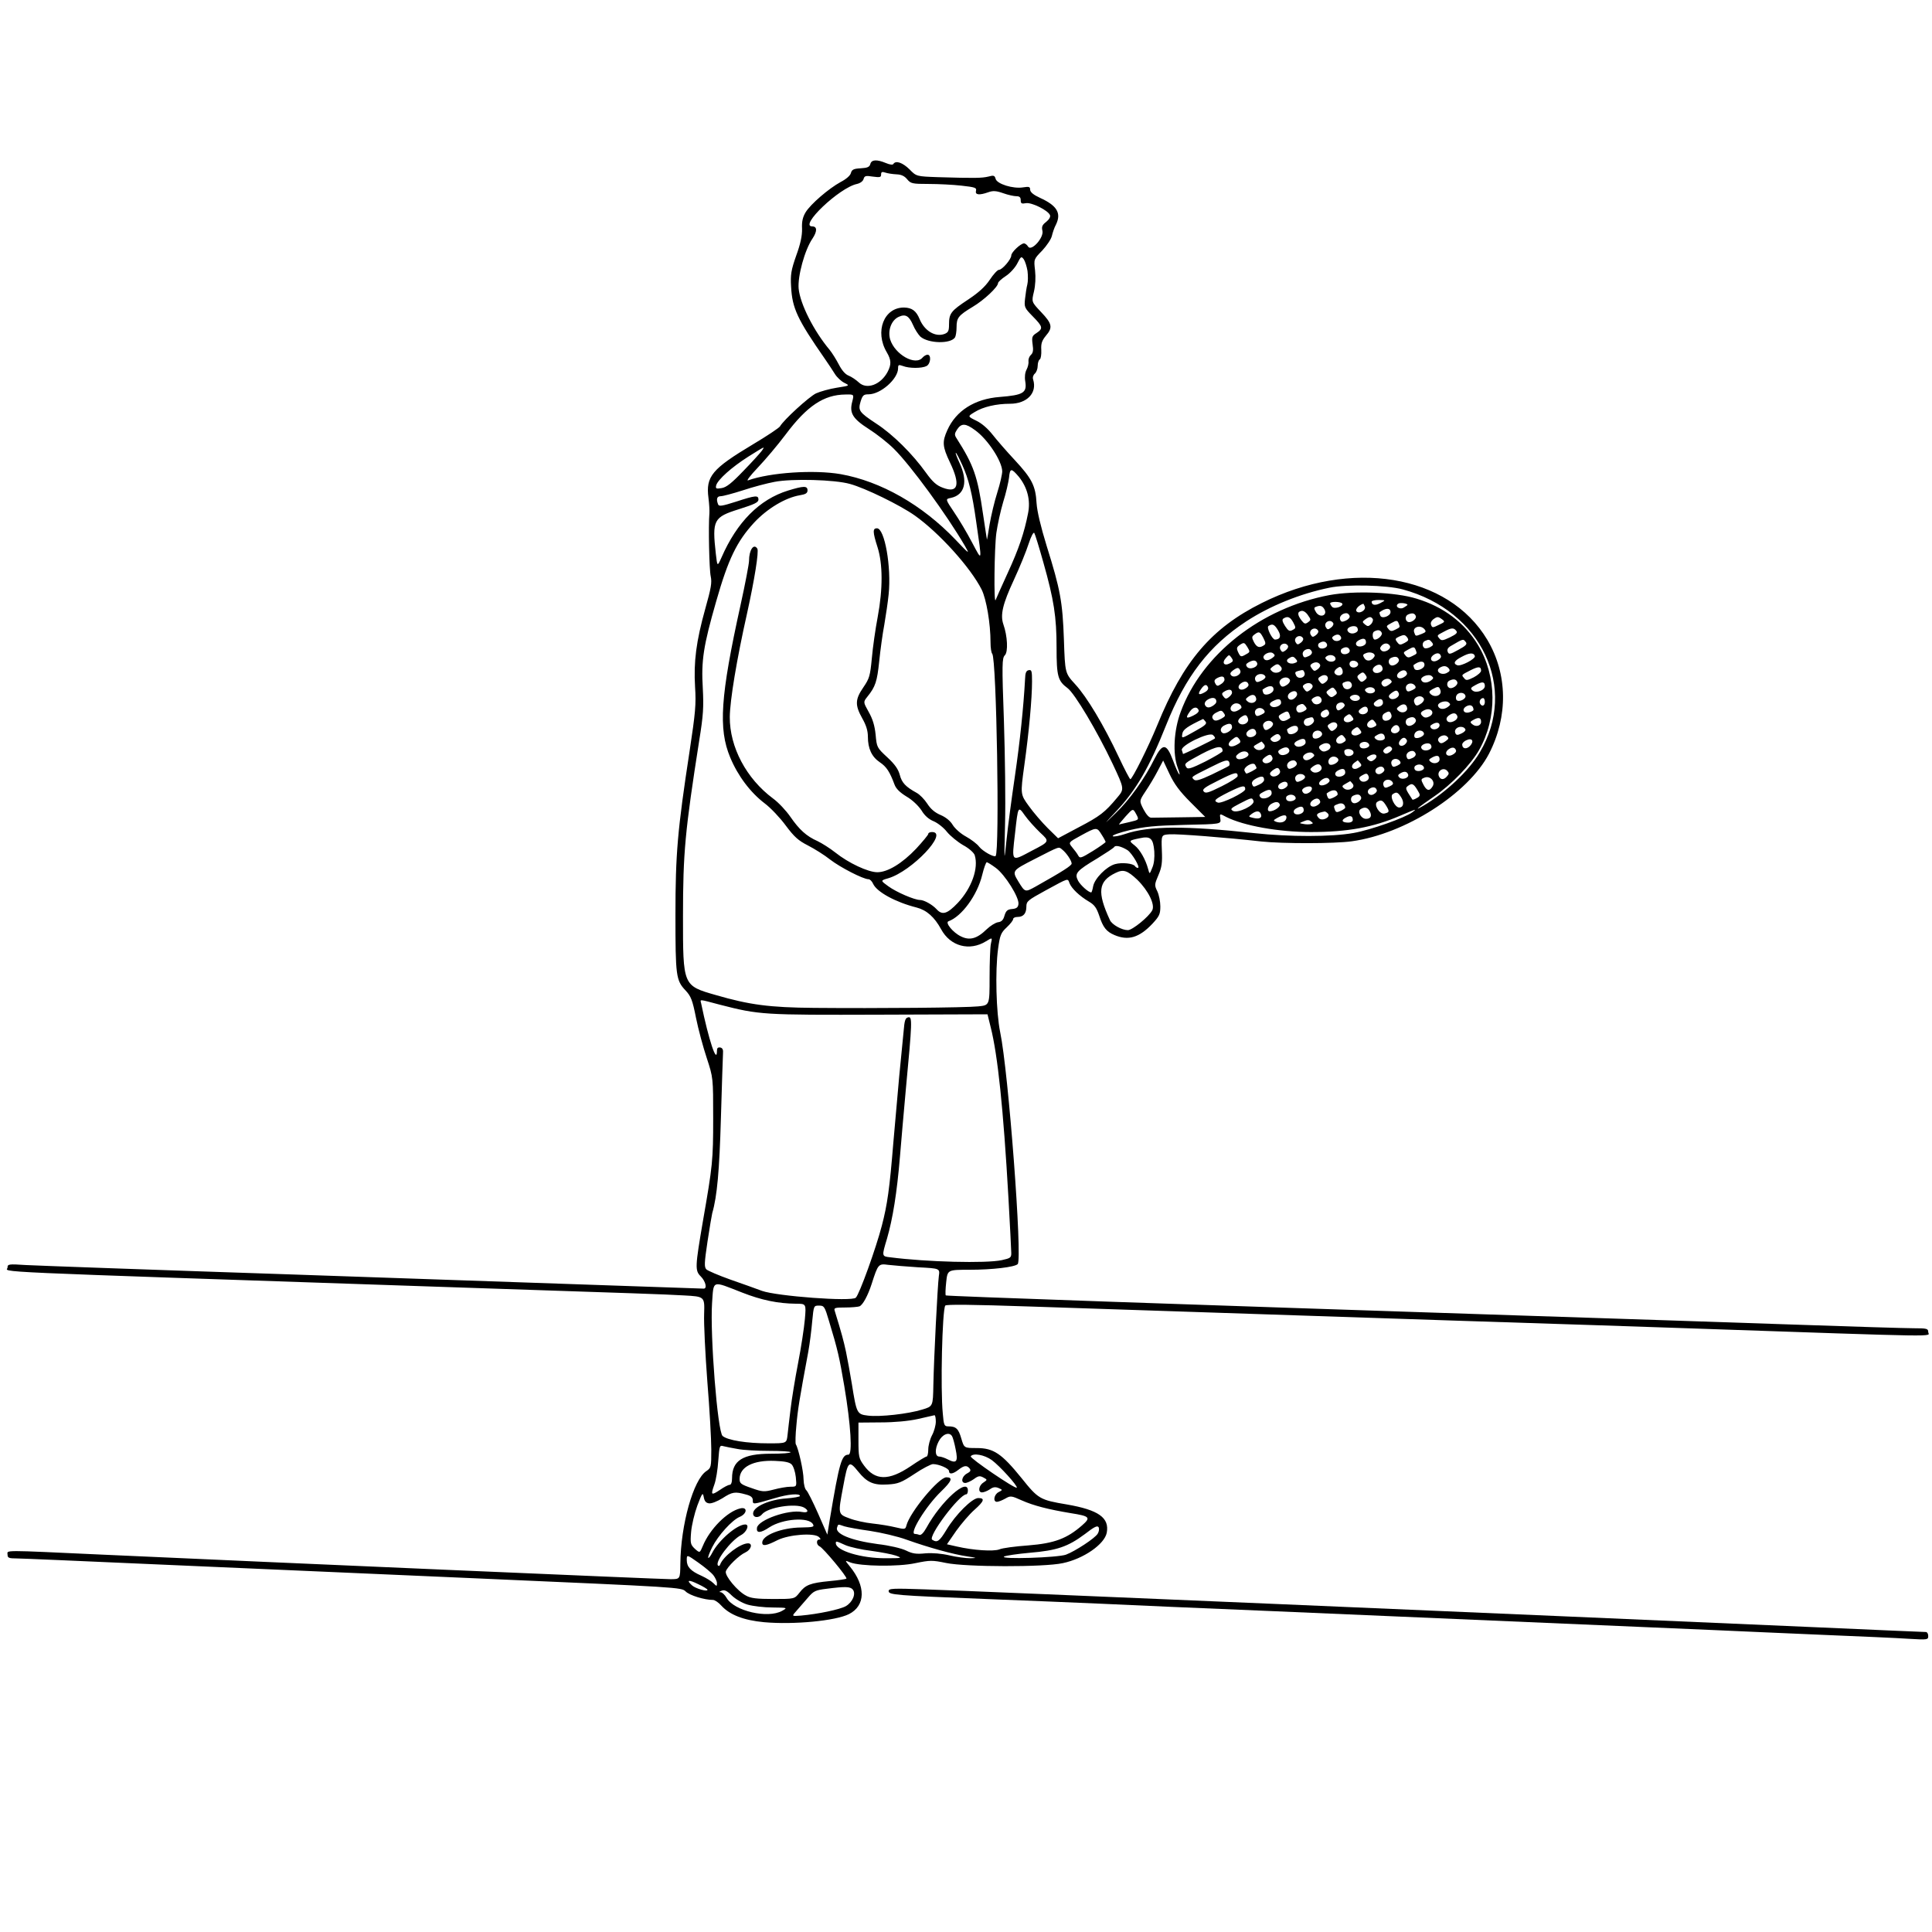
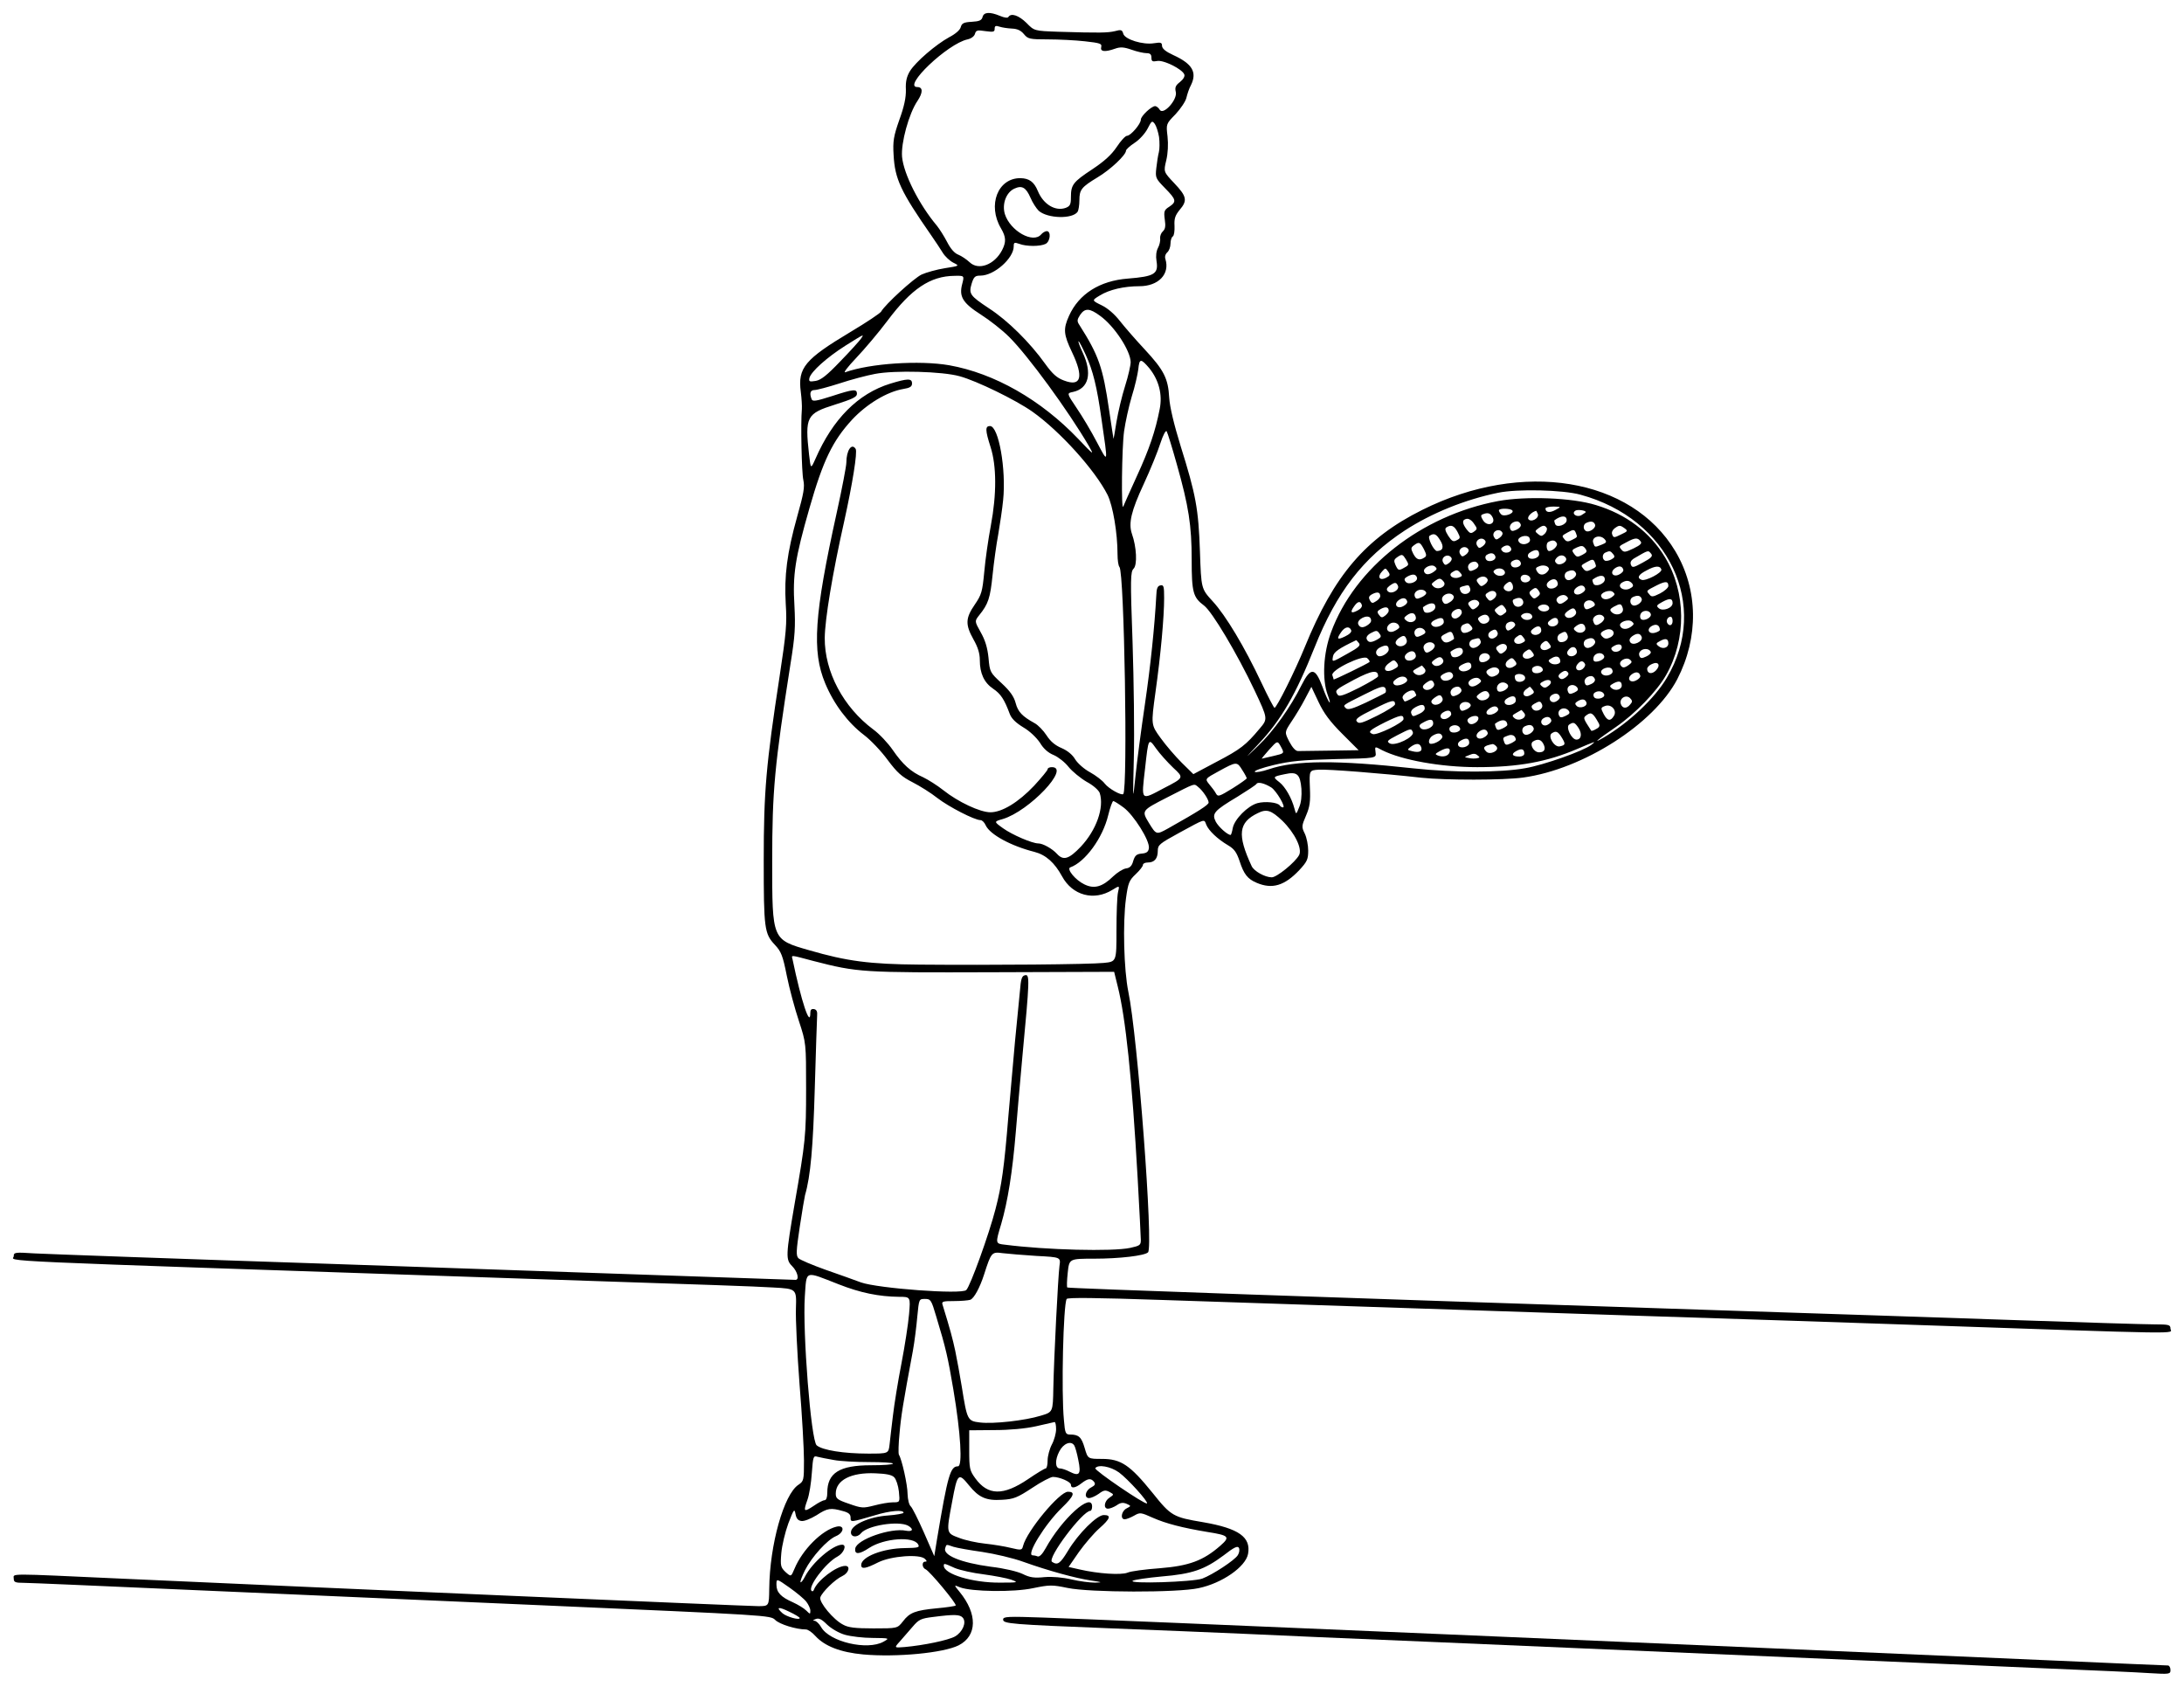
- <svg xmlns="http://www.w3.org/2000/svg" viewBox="0 0 1024 1024" role="img" aria-labelledby="t">
+ <svg xmlns="http://www.w3.org/2000/svg" viewBox="-2.49 78.91 1030.88 796.12" role="img" aria-labelledby="t">
  <g transform="translate(0,1024) scale(0.1,-0.1)" fill="currentColor" stroke="none">
    <path d="M4613 9371 c-4 -16 -15 -21 -51 -23 -38 -2 -47 -7 -52 -25 -3 -13 -24 -32 -55 -48 -62 -34 -158 -116 -185 -160 -15 -25 -21 -49 -19 -87 1 -37 -8 -80 -31 -143 -27 -77 -31 -101 -27 -165 6 -114 33 -172 179 -382 18 -26 42 -62 53 -80 11 -18 34 -39 50 -47 30 -15 30 -15 -40 -26 -38 -6 -88 -20 -110 -30 -37 -18 -171 -140 -191 -175 -5 -8 -69 -51 -143 -95 -217 -130 -251 -170 -236 -284 4 -31 6 -67 5 -81 -6 -67 -1 -300 7 -335 7 -33 2 -62 -29 -172 -48 -172 -62 -280 -54 -414 6 -92 2 -135 -29 -340 -64 -418 -75 -543 -75 -869 0 -322 3 -346 53 -399 29 -31 37 -50 56 -146 12 -60 38 -156 57 -213 34 -104 34 -104 34 -320 0 -221 -3 -250 -54 -542 -42 -246 -43 -264 -12 -295 26 -26 35 -65 16 -65 -6 0 -203 7 -438 15 -235 8 -1019 35 -1742 60 -723 24 -1359 47 -1413 50 -91 6 -97 5 -97 -13 0 -27 -198 -18 2280 -102 1138 -38 1174 -39 1305 -46 110 -6 110 -6 107 -98 -2 -51 6 -212 17 -358 12 -146 21 -308 21 -361 0 -93 -1 -97 -26 -114 -69 -45 -136 -284 -138 -491 -1 -82 -1 -82 -52 -82 -50 0 -2088 88 -3009 130 -546 25 -505 25 -505 0 0 -17 7 -20 48 -20 26 0 344 -14 707 -30 363 -16 1145 -50 1739 -76 1071 -47 1078 -47 1100 -69 21 -21 100 -45 145 -45 10 0 30 -14 45 -31 44 -48 118 -77 226 -87 157 -14 378 7 450 43 88 45 90 148 4 253 -27 33 -27 33 2 21 55 -21 254 -24 346 -4 78 16 89 16 162 1 105 -22 519 -23 619 -1 110 23 221 100 233 161 15 80 -44 121 -211 150 -143 24 -152 29 -240 139 -106 131 -149 160 -238 160 -67 0 -67 0 -82 51 -15 52 -28 64 -69 64 -21 0 -24 6 -29 68 -13 130 -3 546 13 572 5 7 133 6 456 -5 806 -27 1334 -44 2259 -75 501 -16 1047 -34 1215 -40 1404 -48 1280 -46 1280 -20 0 18 -7 20 -77 20 -43 0 -337 9 -653 20 -316 11 -926 31 -1355 45 -1892 62 -3118 105 -3122 109 -3 2 -2 34 2 70 7 66 7 66 124 66 120 0 239 14 255 30 26 26 -49 1021 -93 1230 -21 103 -27 323 -11 441 10 73 15 85 46 114 19 18 34 37 34 44 0 6 10 11 23 11 31 0 47 18 47 55 0 28 8 34 101 85 127 69 117 66 128 38 11 -27 52 -67 103 -97 29 -17 40 -33 54 -74 20 -62 38 -85 81 -103 73 -31 131 -14 201 60 37 40 42 51 42 92 0 25 -7 61 -16 80 -16 32 -15 37 6 86 18 42 21 66 18 132 -3 81 -3 81 41 84 42 3 300 -17 486 -38 112 -12 388 -12 480 1 283 39 617 253 727 464 102 198 99 422 -9 604 -207 347 -721 432 -1195 195 -267 -133 -416 -308 -554 -647 -47 -115 -133 -287 -143 -287 -3 0 -31 53 -61 117 -80 170 -169 319 -231 386 -54 59 -54 59 -60 235 -7 202 -19 267 -91 497 -32 104 -51 184 -54 228 -5 92 -25 131 -116 229 -43 46 -95 106 -117 134 -25 32 -57 60 -86 74 -47 23 -47 23 -9 46 45 28 115 44 187 44 90 0 145 57 123 128 -4 11 0 24 9 32 8 7 15 25 15 41 0 15 5 31 11 34 6 4 9 26 8 50 -2 34 3 49 24 75 38 44 34 64 -25 126 -51 54 -51 54 -38 108 8 34 10 76 6 113 -7 59 -7 59 38 105 24 26 47 60 51 77 4 17 13 45 22 61 29 60 6 100 -84 141 -35 16 -52 30 -53 43 0 16 -5 18 -37 13 -53 -9 -139 18 -146 45 -5 18 -10 20 -39 12 -34 -8 -70 -9 -267 -3 -114 4 -114 4 -151 42 -36 35 -72 48 -85 28 -3 -6 -19 -4 -40 5 -48 20 -76 18 -82 -5z m139 -55 c25 -1 42 -9 56 -26 19 -23 27 -25 114 -25 51 0 130 -4 174 -9 72 -8 81 -11 77 -27 -6 -22 17 -25 65 -8 25 9 42 8 79 -5 25 -9 57 -16 70 -16 17 0 23 -6 23 -21 0 -18 5 -20 27 -16 30 6 118 -38 128 -63 4 -9 -4 -23 -20 -36 -21 -16 -25 -26 -20 -47 9 -36 -59 -112 -76 -84 -5 9 -15 17 -22 17 -18 -1 -67 -47 -67 -64 0 -20 -48 -76 -65 -76 -8 0 -30 -24 -49 -53 -25 -37 -58 -67 -115 -105 -91 -60 -101 -73 -101 -132 0 -34 -4 -42 -24 -50 -49 -18 -106 16 -132 79 -18 44 -41 60 -82 61 -107 1 -157 -127 -92 -237 24 -41 25 -64 5 -103 -36 -69 -111 -97 -153 -57 -15 14 -39 30 -54 36 -18 7 -36 28 -52 59 -14 27 -36 62 -49 78 -84 100 -156 243 -164 324 -6 65 32 205 73 265 26 39 26 65 -1 65 -72 0 143 205 237 225 18 4 32 15 35 26 5 17 11 19 49 13 38 -5 44 -4 44 11 0 14 5 16 23 10 12 -4 38 -8 59 -9z m694 -512 c3 -24 3 -57 -1 -72 -4 -15 -9 -48 -12 -75 -5 -45 -3 -49 41 -94 53 -54 56 -64 20 -88 -24 -15 -26 -22 -21 -60 5 -32 2 -46 -9 -56 -8 -7 -14 -22 -13 -33 2 -12 -3 -32 -10 -45 -8 -15 -11 -38 -7 -62 10 -61 -10 -73 -135 -83 -133 -10 -232 -73 -278 -176 -28 -62 -26 -87 14 -171 57 -119 43 -165 -38 -134 -33 12 -54 31 -88 78 -72 101 -177 205 -265 262 -92 61 -97 69 -82 119 10 31 16 36 41 36 65 0 157 82 157 138 0 19 3 20 26 12 33 -13 100 -13 125 0 22 12 26 60 5 60 -7 0 -19 -7 -26 -15 -38 -46 -147 16 -172 96 -14 48 7 103 46 120 35 16 54 5 75 -43 10 -24 28 -51 39 -62 42 -37 161 -40 184 -4 4 7 8 31 8 54 0 50 10 62 86 108 59 35 134 105 134 126 0 5 18 22 41 37 22 14 50 45 61 67 19 37 21 39 34 22 7 -10 16 -38 20 -62z m-929 -693 c-16 -60 2 -90 88 -145 41 -26 101 -73 133 -105 89 -88 279 -348 376 -514 27 -47 25 -46 -50 33 -176 184 -395 309 -609 347 -140 24 -372 9 -490 -33 -11 -4 12 26 51 67 39 41 106 120 148 176 113 151 202 211 317 212 46 1 46 1 36 -38z m651 -151 c67 -48 143 -164 144 -218 0 -15 -11 -65 -26 -112 -15 -47 -33 -123 -41 -170 -7 -47 -14 -83 -14 -80 -1 3 -10 65 -21 137 -29 200 -49 257 -140 400 -12 18 -11 25 3 47 23 34 45 33 95 -4z m-1130 -109 c-8 -11 -51 -59 -97 -106 -63 -66 -91 -88 -116 -92 -30 -5 -33 -3 -29 15 9 30 81 95 169 151 93 58 90 57 73 32z m1062 -75 c34 -74 53 -151 74 -301 32 -221 33 -213 -22 -110 -26 50 -69 122 -95 160 -47 70 -47 70 -17 76 74 16 92 87 45 187 -13 28 -22 52 -19 52 3 0 18 -29 34 -64z m300 -63 c45 -56 63 -124 49 -193 -20 -103 -49 -189 -108 -317 -32 -70 -61 -135 -64 -143 -10 -28 -7 278 4 356 6 42 22 116 36 163 15 47 28 105 31 129 5 52 12 52 52 5z m-895 -38 c81 -22 265 -112 343 -167 130 -92 296 -276 355 -393 25 -51 47 -179 47 -280 0 -28 4 -55 9 -60 23 -24 40 -1050 18 -1072 -9 -8 -68 25 -87 49 -11 15 -43 39 -70 54 -28 15 -58 42 -70 61 -12 21 -36 41 -64 53 -31 13 -53 32 -71 60 -15 23 -40 49 -57 58 -58 32 -78 53 -89 95 -8 30 -26 56 -66 93 -55 51 -56 53 -62 120 -5 49 -16 84 -37 121 -29 52 -29 52 -7 80 43 53 52 81 63 188 6 59 18 147 27 194 8 47 19 120 23 161 15 145 -21 350 -62 350 -23 0 -23 -19 3 -100 28 -88 29 -220 1 -370 -12 -63 -26 -161 -31 -218 -9 -95 -13 -108 -45 -155 -44 -64 -45 -94 -6 -164 21 -37 30 -66 30 -98 0 -62 20 -106 63 -135 36 -24 53 -51 78 -118 8 -22 28 -42 64 -64 31 -18 62 -48 79 -73 17 -29 40 -48 65 -58 21 -9 53 -34 70 -56 17 -21 56 -53 85 -70 32 -17 57 -40 62 -53 22 -69 -16 -175 -89 -253 -57 -60 -83 -67 -113 -34 -22 24 -66 49 -88 49 -29 0 -124 41 -167 72 -43 31 -43 31 -1 43 125 37 322 245 232 245 -11 0 -20 -4 -20 -10 0 -5 -29 -40 -64 -78 -74 -78 -151 -125 -206 -125 -49 0 -153 49 -222 104 -29 23 -72 50 -95 61 -59 26 -97 61 -144 129 -22 32 -63 76 -92 97 -141 105 -230 272 -229 432 1 88 36 302 92 551 39 177 63 326 54 341 -19 30 -44 -7 -44 -65 0 -15 -20 -121 -45 -234 -107 -484 -118 -656 -55 -807 41 -99 108 -187 183 -244 32 -24 82 -77 112 -118 45 -60 66 -79 117 -105 35 -18 88 -51 118 -75 53 -41 175 -104 203 -104 8 0 19 -11 25 -25 20 -43 119 -97 230 -125 54 -14 95 -51 130 -115 49 -91 151 -118 238 -64 34 21 34 21 26 -13 -4 -18 -7 -99 -7 -180 0 -146 0 -146 -60 -152 -66 -7 -527 -11 -870 -8 -236 2 -342 16 -521 68 -175 50 -174 49 -174 418 0 338 11 452 86 931 22 135 24 178 19 276 -9 148 3 225 71 462 64 224 109 317 201 417 69 74 165 132 242 145 31 5 41 11 41 26 0 25 -21 24 -103 -1 -152 -47 -271 -167 -353 -355 -22 -49 -22 -49 -30 20 -20 179 -12 194 122 236 82 26 104 36 104 51 0 24 -15 23 -119 -11 -75 -24 -91 -26 -95 -14 -11 28 -6 43 14 43 11 0 64 14 117 31 54 18 130 38 168 45 92 18 319 12 400 -11z m1025 -416 c56 -198 70 -288 70 -451 0 -153 7 -177 58 -215 38 -28 156 -226 239 -401 63 -134 63 -134 24 -180 -65 -78 -91 -98 -204 -157 l-109 -58 -55 54 c-30 30 -75 82 -100 117 -45 62 -45 62 -24 215 25 178 41 356 41 445 0 55 -2 63 -17 60 -14 -2 -19 -14 -20 -48 -8 -147 -27 -331 -54 -515 -17 -115 -37 -266 -44 -335 -13 -125 -13 -125 -8 85 3 116 0 360 -6 543 -11 305 -10 334 5 349 18 18 14 102 -8 164 -17 50 -4 107 56 236 31 67 66 153 78 191 13 40 26 64 30 57 4 -6 26 -77 48 -156z m1905 -143 c418 -113 611 -523 408 -864 -57 -97 -179 -212 -298 -282 -58 -34 -31 -11 58 50 89 61 193 168 236 244 97 170 95 391 -5 557 -71 118 -183 203 -326 246 -112 35 -330 43 -461 19 -363 -68 -677 -314 -789 -619 -37 -99 -43 -223 -16 -296 9 -24 13 -40 8 -35 -5 5 -20 38 -33 74 -34 91 -55 93 -98 8 -52 -105 -134 -220 -206 -288 -67 -65 -67 -65 3 10 106 112 176 234 264 455 104 261 229 423 426 552 126 82 284 146 440 178 90 19 306 14 389 -9z m-118 -72 c-27 -15 -47 -12 -47 7 0 5 17 9 38 9 37 -1 37 -1 9 -16z m-203 -3 c9 -14 -40 -31 -53 -18 -6 6 -11 15 -11 19 0 11 57 10 64 -1z m346 -7 c0 -2 -10 -8 -21 -15 -23 -12 -49 9 -27 22 10 6 48 1 48 -7z m-226 -9 c7 -21 -33 -42 -45 -24 -6 11 15 33 37 39 1 0 4 -7 8 -15z m-214 -15 c17 -32 -23 -47 -44 -16 -12 19 -12 26 -3 29 24 10 36 7 47 -13z m350 -14 c0 -22 -47 -38 -54 -19 -4 9 -5 17 -4 18 32 24 58 24 58 1z m-437 -54 c-15 -11 -20 -9 -35 10 -22 29 -23 46 0 50 10 2 24 -7 34 -22 17 -24 17 -26 1 -38z m220 34 c3 -8 -5 -18 -19 -25 -20 -9 -26 -8 -31 5 -6 16 11 34 33 34 7 0 14 -6 17 -14z m351 -1 c6 -16 -28 -40 -44 -30 -14 9 -12 32 3 38 22 10 35 7 41 -8z m-649 -35 c14 -27 14 -30 -4 -39 -16 -9 -23 -5 -40 21 -15 24 -17 35 -8 40 22 14 36 8 52 -22z m421 19 c3 -6 -1 -18 -9 -27 -14 -13 -18 -13 -32 -2 -16 13 -15 15 1 27 22 16 31 16 40 2z m368 -2 c16 -12 14 -14 -18 -29 -32 -16 -35 -16 -41 0 -4 10 1 21 11 29 22 16 26 16 48 0z m-578 -19 c4 -6 -1 -17 -12 -25 -15 -11 -19 -11 -27 3 -14 25 24 46 39 22z m348 -4 c7 -19 8 -18 -20 -32 -17 -9 -25 -8 -34 3 -14 17 -14 17 15 33 27 15 32 15 39 -4z m-640 -35 c18 -30 12 -48 -16 -49 -15 0 -47 65 -35 72 21 14 32 9 51 -23z m415 -10 c-18 -12 -41 -7 -47 9 -6 19 41 33 52 15 5 -10 4 -18 -5 -24z m361 16 c10 -12 8 -16 -15 -25 -33 -13 -32 -13 -39 7 -12 29 32 44 54 18z m-564 -7 c4 -6 -1 -17 -12 -25 -15 -11 -19 -11 -27 3 -14 25 24 46 39 22z m732 -1 c9 -10 2 -18 -33 -35 -38 -18 -45 -19 -56 -6 -14 17 -14 16 26 37 37 20 50 21 63 4z m-394 -12 c4 -12 -20 -35 -37 -35 -12 0 -16 34 -5 42 20 12 35 10 42 -7z m-628 -26 c13 -26 14 -33 2 -40 -23 -15 -37 -10 -52 18 -12 24 -12 29 3 40 24 18 29 16 47 -18z m412 3 c5 -17 -27 -27 -41 -13 -9 9 -8 14 3 21 18 11 32 8 38 -8z m336 -30 c-23 -12 -27 -11 -39 5 -12 16 -11 19 13 30 23 10 29 9 40 -5 10 -14 8 -18 -14 -30z m-538 26 c4 -6 -1 -17 -12 -25 -15 -11 -19 -11 -27 3 -14 25 24 46 39 22z m334 -23 c0 -19 -40 -30 -51 -14 -5 9 -1 18 14 26 24 13 37 9 37 -12z m349 1 c10 -12 8 -17 -9 -26 -11 -6 -25 -8 -30 -5 -14 9 -12 32 3 38 20 9 24 8 36 -7z m180 1 c9 -11 0 -20 -39 -41 -45 -25 -51 -26 -57 -10 -4 11 1 20 13 28 72 42 68 41 83 23z m-1163 -64 c-29 -17 -31 -16 -44 11 -9 21 -8 26 11 39 20 13 23 12 38 -12 15 -25 15 -27 -5 -38z m427 53 c8 -20 -33 -33 -44 -15 -5 8 -3 17 4 21 19 12 34 9 40 -6z m-207 -8 c4 -6 -1 -17 -12 -25 -15 -11 -19 -11 -27 3 -14 25 24 46 39 22z m540 0 c11 -17 -26 -40 -43 -27 -10 9 -10 15 -2 25 14 17 35 18 45 2z m-213 -22 c8 -20 -33 -33 -44 -15 -5 8 -3 17 4 21 19 12 34 9 40 -6z m351 -2 c7 -19 8 -18 -20 -32 -17 -9 -25 -8 -34 3 -14 17 -14 17 15 33 27 15 32 15 39 -4z m-551 -8 c3 -8 -4 -18 -18 -24 -19 -9 -25 -8 -29 5 -7 16 9 33 30 33 7 0 14 -6 17 -14z m-209 -33 c-22 -16 -41 -17 -47 0 -6 18 35 38 51 24 11 -9 11 -13 -4 -24z m540 6 c-14 -23 -40 -27 -52 -8 -11 17 -9 21 10 28 24 9 52 -4 42 -20z m353 4 c3 -7 -6 -17 -18 -23 -29 -16 -48 8 -22 28 19 14 35 12 40 -5z m180 0 c5 -15 -74 -56 -93 -49 -24 9 -16 25 24 45 40 22 63 23 69 4z m-1299 -39 c-30 -16 -44 3 -20 29 16 18 17 18 29 1 11 -16 10 -20 -9 -30z m560 29 c6 -19 -26 -27 -44 -13 -12 11 -12 15 -2 22 17 11 40 6 46 -9z m-209 -7 c10 -11 8 -16 -9 -21 -28 -9 -52 12 -30 25 20 13 26 12 39 -4z m545 -1 c6 -16 -28 -40 -44 -30 -14 9 -12 32 3 38 22 10 35 7 41 -8z m-751 -19 c8 -20 -38 -39 -53 -21 -8 10 -7 16 7 24 25 14 40 13 46 -3z m535 -3 c5 -17 -26 -29 -40 -15 -6 6 -7 15 -3 22 9 14 37 9 43 -7z m352 -7 c0 -22 -47 -38 -54 -19 -4 9 -5 17 -4 18 32 24 58 24 58 1z m-554 2 c4 -6 -1 -17 -12 -25 -16 -12 -20 -11 -31 4 -10 13 -10 18 0 25 17 11 35 10 43 -4z m-207 -12 c18 -21 -23 -43 -46 -25 -13 12 -13 14 3 26 23 17 29 16 43 -1z m539 -8 c4 -21 -37 -35 -49 -17 -6 9 -3 18 8 27 21 15 37 11 41 -10z m-213 -28 c-8 -14 -32 -13 -41 2 -4 6 1 17 12 25 15 11 19 11 27 -2 4 -8 5 -20 2 -25z m564 27 c8 -11 5 -16 -13 -25 -30 -13 -61 12 -35 29 20 12 35 11 48 -4z m171 -12 c0 -8 -18 -24 -39 -35 -34 -17 -41 -18 -51 -4 -15 17 -16 16 35 42 42 21 55 20 55 -3z m-1276 0 c7 -20 -32 -41 -48 -25 -8 8 -6 15 8 26 25 18 32 18 40 -1z m340 -10 c9 -25 -31 -39 -44 -16 -8 16 -6 20 8 24 29 8 30 8 36 -8z m543 -2 c3 -7 -6 -17 -18 -23 -29 -16 -48 8 -22 28 19 14 35 12 40 -5z m-225 -39 c-14 -11 -19 -10 -30 4 -11 14 -10 19 5 30 15 11 20 10 30 -4 10 -14 9 -19 -5 -30z m-525 20 c2 -6 -8 -16 -22 -22 -21 -10 -27 -9 -32 4 -7 18 14 35 36 31 8 -1 16 -7 18 -13z m318 -30 c-15 -12 -20 -11 -31 4 -11 14 -9 19 9 29 30 16 49 -13 22 -33z m559 9 c-21 -15 -45 -14 -51 3 -6 17 39 34 55 21 11 -9 11 -13 -4 -24z m-1094 4 c0 -7 -9 -18 -20 -24 -16 -11 -21 -10 -29 5 -7 13 -5 20 12 29 24 12 37 9 37 -10z m346 1 c4 -6 -1 -17 -11 -25 -24 -17 -34 -17 -42 3 -10 26 38 47 53 22z m528 -25 c-22 -16 -31 -16 -40 -1 -11 18 26 40 44 26 12 -10 11 -14 -4 -25z m360 12 c6 -16 -28 -40 -44 -30 -14 9 -12 32 3 38 22 10 35 7 41 -8z m-1107 -12 c3 -7 -6 -17 -18 -23 -29 -16 -48 8 -22 28 19 14 35 12 40 -5z m547 2 c9 -25 -31 -40 -44 -16 -7 14 -6 21 3 24 22 10 35 7 41 -8z m706 -11 c0 -23 -46 -40 -65 -24 -13 11 -11 15 17 30 35 19 48 17 48 -6z m-914 4 c4 -6 -1 -17 -12 -25 -16 -12 -20 -11 -31 4 -10 13 -10 18 0 25 17 11 35 10 43 -4z m543 -1 c8 -11 5 -16 -14 -25 -21 -10 -27 -9 -32 4 -10 27 27 43 46 21z m-1096 -11 c3 -8 -5 -19 -19 -26 -31 -17 -38 -10 -18 18 17 25 30 28 37 8z m347 -10 c0 -22 -47 -38 -54 -19 -4 9 -5 17 -4 18 32 24 58 24 58 1z m323 -33 c-14 -11 -20 -10 -33 3 -13 14 -13 17 5 30 18 13 21 13 33 -3 11 -15 10 -20 -5 -30z m214 31 c6 -17 -27 -26 -44 -13 -11 10 -11 14 -1 21 17 10 40 6 45 -8z m347 -1 c11 -28 -29 -44 -52 -21 -10 10 -7 15 10 25 30 16 35 16 42 -4z m-1104 -15 c0 -6 -8 -16 -17 -23 -14 -11 -19 -10 -29 4 -10 13 -9 18 9 28 23 12 37 9 37 -9z m345 -8 c0 -7 -8 -18 -18 -24 -25 -16 -44 14 -20 32 20 14 38 11 38 -8z m539 5 c7 -20 -32 -41 -48 -25 -8 8 -6 15 8 26 25 18 32 18 40 -1z m353 -12 c6 -18 -37 -38 -48 -22 -4 8 -3 19 3 27 13 15 40 12 45 -5z m-1109 -15 c4 -21 -27 -32 -45 -16 -13 10 -12 14 3 25 22 16 38 12 42 -9z m549 6 c6 -17 -27 -26 -44 -13 -11 10 -11 14 -1 21 17 10 40 6 45 -8z m-773 -41 c-23 -17 -40 -17 -48 2 -8 23 46 49 58 28 6 -12 3 -20 -10 -30z m570 32 c8 -23 -29 -39 -45 -19 -10 13 -10 17 2 25 21 13 36 11 43 -6z m542 3 c4 -6 -1 -17 -11 -25 -24 -17 -32 -17 -39 4 -11 26 35 46 50 21z m-756 -23 c0 -16 -35 -29 -50 -20 -16 10 -12 21 13 32 25 12 37 8 37 -12z m540 0 c0 -18 -31 -28 -44 -15 -8 8 -6 15 8 25 21 16 36 11 36 -10z m540 5 c0 -21 -15 -27 -25 -10 -7 12 2 30 16 30 5 0 9 -9 9 -20z m-196 -27 c-22 -16 -46 -13 -52 5 -5 17 39 33 56 19 11 -9 11 -13 -4 -24z m-1094 -3 c0 -4 -11 -12 -24 -18 -31 -14 -47 15 -20 35 17 12 44 2 44 -17z m547 14 c2 -5 -6 -15 -17 -22 -17 -10 -21 -10 -27 4 -3 9 0 20 8 25 16 10 31 7 36 -7z m-208 -8 c10 -12 8 -17 -9 -26 -11 -6 -25 -8 -30 -5 -14 9 -12 32 3 38 20 9 24 8 36 -7z m539 -8 c4 -21 -27 -32 -45 -16 -13 10 -12 14 3 25 22 16 38 12 42 -9z m352 -10 c0 -4 -10 -10 -21 -13 -31 -10 -45 16 -16 32 21 11 36 3 37 -19z m-560 -3 c0 -18 -31 -28 -44 -15 -8 8 -6 15 8 25 21 16 36 11 36 -10z m-897 1 c3 -8 -8 -19 -29 -29 -37 -18 -42 -13 -18 21 17 25 39 29 47 8z m346 1 c8 -11 5 -16 -14 -25 -21 -10 -27 -9 -32 4 -10 27 27 43 46 21z m878 -34 c-15 -8 -26 -8 -34 -1 -18 15 -16 24 9 35 34 15 56 -17 25 -34z m-1100 -10 c-30 -17 -44 -16 -51 2 -3 9 4 20 22 29 23 12 28 12 38 -3 10 -13 9 -18 -9 -28z m567 32 c3 -9 -3 -19 -15 -25 -24 -13 -41 16 -18 31 20 12 26 11 33 -6z m-210 -11 c4 -9 5 -18 4 -19 -26 -19 -43 -22 -54 -7 -10 14 -9 19 9 29 29 16 34 16 41 -3z m540 -1 c7 -16 -8 -33 -30 -33 -20 0 -24 29 -6 39 24 14 29 13 36 -6z m-215 -37 c-30 -14 -51 11 -25 29 17 13 21 12 32 -3 11 -14 10 -18 -7 -26z m565 29 c8 -22 -42 -45 -54 -25 -6 9 -3 18 8 27 23 17 39 16 46 -2z m-1110 -12 c11 -26 -35 -46 -50 -21 -4 6 1 17 11 25 24 17 32 17 39 -4z m350 -8 c6 -16 -28 -40 -44 -30 -16 10 -11 33 8 38 29 8 30 8 36 -8z m540 0 c6 -16 -28 -40 -44 -30 -14 9 -12 32 3 38 22 10 35 7 41 -8z m346 -11 c0 -21 -27 -29 -46 -13 -14 11 -13 14 8 25 26 14 38 10 38 -12z m-1461 2 c10 -11 0 -21 -53 -50 -76 -43 -74 -42 -69 -13 4 21 29 38 109 76 1 1 7 -5 13 -13z m891 -30 c-29 -13 -47 13 -22 32 14 11 19 10 30 -5 11 -15 10 -19 -8 -27z m-534 22 c4 -6 -1 -17 -11 -25 -24 -17 -32 -17 -39 4 -11 26 35 46 50 21z m329 -34 c-15 -12 -20 -11 -31 4 -11 14 -9 19 9 29 30 16 49 -13 22 -33z m-545 11 c0 -17 -36 -38 -50 -30 -17 11 -11 32 13 42 25 12 37 8 37 -12z m1100 11 c0 -18 -31 -29 -44 -16 -8 8 -7 14 4 20 22 14 40 12 40 -4z m-750 -20 c0 -22 -47 -38 -54 -19 -4 9 -5 17 -4 18 32 24 58 24 58 1z m538 2 c4 -19 -27 -33 -41 -19 -7 7 -6 16 3 26 15 18 34 15 38 -7z m-218 -32 c-31 -14 -52 10 -25 30 18 13 21 13 33 -3 11 -15 10 -19 -8 -27z m567 28 c2 -6 -8 -16 -22 -22 -21 -10 -27 -9 -32 4 -7 18 14 35 36 31 8 -1 16 -7 18 -13z m-1109 -16 c4 -21 -37 -35 -49 -17 -6 9 -3 18 8 27 21 15 37 11 41 -10z m349 -5 c6 -18 -37 -38 -48 -22 -4 8 -3 19 3 27 13 15 40 12 45 -5z m540 1 c6 -17 -44 -36 -50 -20 -3 8 0 19 6 25 14 14 39 11 44 -5z m-1108 -28 c-9 -8 -169 -86 -169 -82 0 2 -3 11 -6 20 -9 24 146 99 165 80 8 -7 13 -15 10 -18z m901 3 c0 -14 -33 -19 -47 -7 -12 10 -11 13 9 24 22 12 37 5 38 -17z m-554 9 c11 -18 -26 -40 -44 -26 -12 10 -11 14 4 25 22 16 31 16 40 1z m331 -35 c-30 -16 -49 13 -22 33 15 12 20 11 31 -4 11 -14 9 -19 -9 -29z m547 10 c-22 -16 -31 -16 -40 -1 -11 18 26 40 44 26 12 -10 11 -14 -4 -25z m-1110 -21 c-39 -21 -58 2 -24 28 23 18 26 18 38 3 10 -15 9 -19 -14 -31z m366 13 c0 -16 -35 -29 -50 -20 -16 10 -12 21 13 32 25 12 37 8 37 -12z m536 13 c4 -6 -1 -17 -11 -25 -23 -16 -41 3 -23 24 13 16 25 17 34 1z m335 -32 c-19 -19 -41 -15 -41 8 0 7 10 18 23 23 30 14 42 -6 18 -31z m-1092 10 c18 -21 -23 -43 -45 -25 -13 11 -12 14 8 25 13 8 24 13 24 14 1 0 7 -6 13 -14z m338 -33 c-15 -8 -26 -8 -34 -1 -18 15 -16 24 9 35 34 15 56 -17 25 -34z m220 30 c6 -17 -38 -28 -48 -12 -5 8 -3 17 4 21 16 11 39 6 44 -9z m322 -24 c-17 -11 -41 -8 -46 7 -6 19 41 34 51 16 5 -9 4 -17 -5 -23z m-1099 -10 c0 -5 -41 -29 -91 -55 -72 -36 -94 -43 -100 -32 -14 21 -13 22 78 71 84 44 113 48 113 16z m886 -5 c-14 -10 -23 -11 -30 -3 -8 7 -5 15 8 25 14 10 23 11 30 3 8 -7 5 -15 -8 -25z m-533 12 c8 -20 -38 -39 -53 -21 -8 10 -7 16 7 24 25 14 40 13 46 -3z m884 -3 c3 -7 -6 -17 -18 -23 -29 -16 -48 8 -22 28 19 14 35 12 40 -5z m-544 -7 c8 -20 -32 -33 -44 -15 -4 7 -5 17 -3 21 9 13 42 9 47 -6z m-556 -12 c6 -17 -48 -37 -61 -24 -8 8 -6 15 9 26 21 16 46 15 52 -2z m337 -21 c-22 -16 -41 -17 -47 0 -6 18 35 38 51 24 11 -9 11 -13 -4 -24z m549 23 c3 -8 -4 -18 -18 -24 -19 -9 -25 -8 -29 5 -7 16 9 33 30 33 7 0 14 -6 17 -14z m-220 -33 c-12 -10 -20 -10 -30 -1 -12 10 -11 14 9 24 29 15 47 -4 21 -23z m-539 12 c7 -20 -32 -41 -48 -25 -8 8 -6 15 8 26 25 18 32 18 40 -1z m886 -10 c0 -19 -30 -27 -47 -13 -12 10 -11 13 9 24 25 13 38 10 38 -11z m-537 1 c7 -17 -39 -40 -49 -25 -10 17 4 39 25 39 10 0 21 -6 24 -14z m-579 -35 c-5 -4 -46 -24 -91 -46 -64 -30 -86 -36 -95 -27 -15 15 -19 12 87 65 75 38 91 42 99 30 4 -8 4 -18 0 -22z m905 26 c8 -11 5 -16 -13 -25 -20 -9 -25 -8 -30 5 -11 27 24 42 43 20z m-1109 -219 l78 -78 -134 -2 c-74 -1 -142 -2 -151 -2 -12 -1 -27 16 -42 44 -23 45 -23 45 10 95 19 28 48 76 64 107 l30 57 34 -72 c25 -53 54 -92 111 -149z m563 208 c3 -8 -5 -18 -19 -25 -20 -9 -26 -8 -31 5 -6 16 11 34 33 34 7 0 14 -6 17 -14z m336 0 c10 -12 8 -17 -10 -26 -28 -16 -46 7 -21 27 9 7 18 13 18 13 1 0 7 -6 13 -14z m-549 -27 c0 -5 -45 -29 -54 -29 -2 0 -6 7 -10 15 -7 19 45 49 56 32 4 -7 8 -15 8 -18z m344 6 c8 -21 -31 -40 -50 -24 -12 10 -12 13 3 25 24 18 40 17 47 -1z m543 -2 c6 -17 -38 -28 -48 -12 -5 8 -3 17 4 21 16 11 39 6 44 -9z m-210 -10 c3 -7 -5 -17 -17 -23 -24 -13 -43 16 -19 31 17 10 31 7 36 -8z m-553 -8 c7 -20 -32 -41 -48 -25 -8 8 -6 15 8 26 25 18 32 18 40 -1z m346 -10 c0 -19 -40 -30 -51 -14 -5 9 -1 18 14 26 24 13 37 9 37 -12z m540 -19 c-17 -21 -36 -20 -44 1 -10 26 23 48 43 29 12 -12 12 -18 1 -30z m-1110 1 c0 -7 -38 -31 -84 -54 -71 -35 -86 -40 -96 -28 -10 11 4 22 77 58 87 44 103 48 103 24z m903 9 c8 -19 -31 -32 -46 -17 -9 9 -8 14 3 21 22 14 37 12 43 -4z m-546 -12 c2 -6 -7 -16 -21 -22 -20 -9 -25 -8 -30 5 -7 18 11 34 33 30 8 -1 16 -7 18 -13z m337 1 c8 -21 -28 -39 -44 -21 -9 11 -7 17 7 25 24 14 30 14 37 -4z m-554 -19 c0 -7 -11 -18 -25 -24 -32 -15 -32 -15 -39 3 -3 9 5 20 22 29 29 15 42 13 42 -8z m893 -34 c-16 -27 -31 -24 -48 8 -15 29 -15 31 7 39 29 10 57 -22 41 -47z m-546 32 c2 -6 -8 -16 -21 -22 -32 -14 -48 5 -20 25 20 14 36 13 41 -3z m332 -7 c8 -11 5 -16 -14 -25 -21 -10 -27 -9 -32 4 -10 27 27 43 46 21z m-554 -17 c0 -7 -10 -16 -22 -21 -27 -10 -40 16 -15 30 21 13 37 9 37 -9z m344 6 c18 -21 -23 -43 -45 -25 -13 11 -12 14 8 25 13 8 24 13 24 14 1 0 7 -6 13 -14z m352 -48 c7 -13 4 -20 -12 -28 -11 -7 -22 -10 -23 -8 -39 60 -40 61 -20 75 20 14 29 8 55 -39z m-921 19 c0 -17 -126 -78 -145 -71 -26 10 -17 18 58 56 72 35 87 38 87 15z m343 -15 c-19 -14 -35 -12 -41 6 -5 16 41 33 50 18 4 -6 0 -17 -9 -24z m354 11 c3 -7 -5 -17 -17 -23 -24 -13 -43 16 -19 31 17 10 31 7 36 -8z m-557 -17 c0 -21 -46 -38 -60 -21 -9 11 -5 17 17 28 30 16 43 14 43 -7z m350 -7 c0 -3 -11 -11 -24 -17 -20 -9 -25 -8 -30 5 -4 9 -5 17 -4 18 31 24 57 21 58 -6z m336 -14 c18 -28 13 -55 -10 -55 -23 0 -52 60 -34 71 20 13 26 11 44 -16z m-559 -2 c6 -17 -38 -28 -48 -12 -5 8 -3 17 4 21 16 11 39 6 44 -9z m347 2 c6 -16 -28 -40 -44 -30 -14 9 -12 32 3 38 22 10 35 7 41 -8z m-570 -20 c8 -23 -83 -67 -109 -53 -16 10 -12 14 36 39 64 33 65 33 73 14z m353 -2 c3 -7 -6 -17 -18 -23 -29 -16 -48 8 -22 28 19 14 35 12 40 -5z m351 -25 c18 -30 16 -34 -11 -40 -26 -5 -58 49 -37 62 20 13 29 9 48 -22z m-565 8 c5 -12 -30 -36 -53 -36 -17 0 -11 28 8 39 24 14 39 13 45 -3z m347 -17 c0 -3 -11 -11 -24 -17 -20 -9 -25 -8 -30 4 -9 23 -8 24 17 33 20 8 36 -1 37 -20z m-220 -14 c0 -19 -40 -30 -51 -14 -5 9 -1 18 14 26 24 13 37 9 37 -12z m-1397 -118 c51 -47 51 -47 -44 -96 -111 -59 -107 -63 -89 93 16 145 16 145 52 94 17 -24 53 -64 81 -91z m474 56 c-29 -7 -54 -12 -56 -13 -2 0 14 19 35 43 39 43 39 43 56 12 16 -30 16 -30 -35 -42z m1273 57 c13 -25 5 -40 -20 -40 -26 0 -47 39 -29 51 22 14 38 10 49 -11z m226 -5 c-38 -29 -224 -95 -312 -110 -116 -21 -339 -21 -524 -1 -366 40 -559 39 -686 -4 -32 -11 -62 -16 -66 -12 -5 5 35 19 89 32 80 19 134 24 291 28 194 4 194 4 190 32 -4 29 -4 29 31 10 94 -47 278 -80 449 -80 195 0 330 25 472 86 87 37 92 39 66 19z m-803 -10 c8 -20 -9 -28 -41 -20 -26 6 -26 7 -8 21 25 18 42 18 49 -1z m356 2 c15 -19 -31 -41 -48 -24 -20 20 -12 28 30 36 4 0 12 -5 18 -12z m-221 -24 c-4 -20 -30 -28 -56 -18 -15 6 -13 8 8 20 34 19 52 18 48 -2z m352 -9 c0 -8 -10 -14 -23 -14 -34 0 -41 12 -15 26 25 14 38 10 38 -12z m-223 -22 c-9 -2 -27 -2 -39 1 -23 4 -23 4 2 14 18 8 29 8 39 -1 12 -9 12 -11 -2 -14z m-1108 -56 c12 -18 21 -36 21 -39 0 -2 -30 -24 -67 -47 -62 -38 -69 -41 -78 -25 -5 10 -20 30 -32 44 -21 26 -21 26 45 62 84 46 86 46 111 5z m279 -88 c2 -34 -1 -66 -11 -88 -14 -35 -14 -35 -22 -5 -13 49 -43 102 -71 124 -32 25 -32 26 26 38 58 13 72 0 78 -69z m-142 6 c24 -16 70 -94 55 -94 -5 0 -12 4 -15 9 -10 15 -70 21 -106 11 -46 -13 -108 -76 -116 -117 -3 -18 -8 -33 -10 -33 -15 0 -57 38 -70 62 -20 39 -9 52 103 119 45 28 85 54 89 60 6 11 38 3 70 -17z m-346 3 c22 -17 50 -59 50 -74 0 -11 -47 -41 -191 -122 -56 -31 -56 -31 -91 26 -35 58 -35 58 86 120 137 70 126 66 146 50z m-352 -97 c48 -35 125 -157 120 -192 -2 -17 -10 -24 -34 -26 -24 -2 -32 -9 -40 -35 -6 -23 -16 -33 -34 -35 -14 -2 -41 -19 -60 -37 -52 -51 -91 -61 -137 -38 -42 20 -85 73 -66 80 70 25 153 138 179 246 9 37 20 67 24 67 4 0 25 -13 48 -30z m750 -63 c59 -58 95 -132 79 -162 -18 -34 -105 -105 -129 -105 -32 0 -84 29 -95 53 -69 149 -62 206 29 250 42 21 63 14 116 -36z m-2213 -662 c210 -54 228 -55 846 -53 l573 2 17 -69 c37 -147 67 -429 94 -905 8 -146 15 -277 15 -292 0 -24 -5 -27 -50 -37 -83 -18 -398 -10 -591 15 -46 5 -46 5 -18 98 31 107 53 244 69 436 6 74 20 234 31 355 34 360 35 388 13 383 -16 -3 -20 -16 -25 -78 -4 -41 -14 -147 -23 -235 -8 -88 -22 -245 -31 -350 -20 -246 -32 -330 -61 -441 -30 -117 -119 -364 -138 -382 -21 -22 -418 8 -497 36 -29 11 -105 38 -168 60 -62 22 -120 47 -127 54 -12 12 -11 34 6 148 11 74 23 142 25 150 26 89 38 226 46 505 5 171 10 323 11 340 2 21 -2 30 -14 33 -13 2 -18 -3 -18 -17 0 -75 -43 54 -84 252 -5 21 -14 22 99 -8z m1053 -1392 c114 -6 114 -6 108 -47 -7 -55 -26 -432 -29 -576 -2 -114 -2 -114 -59 -131 -74 -23 -225 -40 -288 -32 -58 7 -60 11 -85 168 -9 55 -23 132 -31 170 -13 60 -23 98 -60 218 -5 15 2 17 55 17 32 0 67 3 76 6 18 7 45 57 65 119 34 106 36 108 88 101 25 -3 97 -9 160 -13z m-934 -134 c102 -40 189 -58 285 -59 54 0 54 0 47 -82 -4 -46 -20 -150 -36 -233 -16 -82 -34 -193 -40 -245 -6 -52 -14 -114 -16 -137 -5 -43 -5 -43 -101 -43 -115 0 -216 16 -243 39 -27 22 -67 536 -56 703 9 126 -4 121 160 57z m460 -151 c47 -155 55 -193 81 -345 35 -208 44 -363 22 -363 -36 0 -48 -39 -99 -344 l-13 -80 -49 112 c-27 61 -55 117 -62 123 -8 7 -14 31 -15 58 0 43 -27 164 -41 186 -3 6 -2 51 3 100 7 82 16 138 63 390 8 44 17 117 21 163 8 82 8 82 36 82 27 0 30 -4 53 -82z m566 -533 c0 -19 -9 -52 -20 -72 -11 -21 -20 -55 -20 -75 0 -21 -4 -38 -9 -38 -5 0 -43 -23 -84 -51 -117 -79 -189 -77 -248 4 -27 37 -29 46 -29 134 l0 93 118 1 c72 0 148 7 197 18 44 10 83 19 88 20 4 0 7 -15 7 -34z m86 -77 c4 -6 13 -37 19 -69 14 -67 5 -78 -42 -54 -15 8 -36 15 -45 15 -23 0 -24 40 -3 80 19 38 56 53 71 28z m-1136 -68 c30 -6 106 -10 168 -10 61 0 112 -3 112 -7 0 -5 -46 -8 -103 -8 -150 0 -207 -36 -207 -130 0 -22 -5 -35 -13 -35 -7 0 -30 -12 -50 -26 -48 -32 -51 -29 -31 27 9 24 18 81 21 127 6 79 7 83 27 77 12 -3 46 -10 76 -15z m1347 -59 c41 -30 139 -138 132 -146 -8 -8 -249 156 -244 166 12 19 72 9 112 -20z m-1061 -23 c9 -9 19 -39 22 -67 5 -51 5 -51 -29 -51 -19 0 -58 -7 -88 -15 -51 -13 -59 -13 -118 8 -56 19 -63 25 -63 48 0 64 73 101 187 96 51 -2 78 -7 89 -19z m353 -38 c46 -57 81 -73 156 -68 55 3 72 10 142 56 43 29 88 52 98 52 31 0 85 -23 85 -37 0 -19 21 -16 50 7 30 23 44 25 59 7 8 -11 5 -17 -14 -27 -28 -15 -34 -50 -9 -50 9 0 29 9 45 20 24 18 32 19 51 9 22 -12 22 -12 0 -27 -25 -16 -30 -52 -7 -52 9 0 27 7 41 16 18 13 30 14 47 7 22 -10 22 -10 -1 -22 -24 -13 -30 -51 -8 -51 8 0 28 8 44 17 28 16 31 16 89 -10 61 -27 138 -47 258 -67 102 -16 108 -23 60 -65 -80 -70 -147 -95 -285 -106 -69 -5 -138 -14 -153 -21 -31 -12 -138 -5 -225 15 l-53 12 49 71 c28 39 71 89 96 111 52 46 58 63 21 63 -32 0 -120 -87 -169 -169 -37 -61 -49 -69 -75 -52 -25 16 144 241 181 241 4 0 8 9 8 20 0 71 -142 -56 -220 -198 -15 -27 -29 -41 -38 -37 -7 3 -18 5 -23 5 -32 0 59 148 139 225 57 55 64 75 28 75 -40 0 -194 -185 -212 -256 -5 -20 -8 -21 -58 -9 -28 7 -83 16 -121 20 -39 4 -94 16 -122 27 -62 23 -62 21 -34 169 25 137 30 141 80 79z m-791 -168 c13 -2 43 10 71 27 52 34 67 36 124 20 27 -7 37 -15 37 -31 0 -23 -1 -23 115 11 72 22 135 27 135 12 0 -4 -33 -10 -73 -13 -87 -6 -170 -42 -175 -76 -4 -26 28 -31 47 -8 30 37 176 60 222 36 28 -16 23 -30 -9 -24 -73 15 -234 -42 -240 -84 -4 -29 18 -29 66 3 71 46 210 56 231 16 8 -14 0 -16 -63 -17 -103 -1 -206 -41 -206 -80 0 -21 22 -17 81 13 61 30 196 40 220 16 10 -10 10 -13 1 -13 -17 0 -15 -29 2 -36 18 -7 149 -164 142 -171 -3 -3 -43 -9 -88 -13 -103 -10 -129 -20 -161 -62 -26 -33 -26 -33 -139 -33 -87 0 -120 4 -144 18 -45 23 -113 105 -107 128 7 24 70 86 104 101 30 14 40 48 14 48 -42 0 -132 -69 -148 -112 -2 -7 -7 -10 -11 -6 -20 18 67 133 122 162 30 16 46 56 22 56 -44 0 -141 -84 -175 -150 -9 -18 -19 -30 -21 -27 -3 3 7 29 21 57 32 63 105 143 145 160 41 17 43 55 3 45 -68 -16 -161 -109 -198 -199 -16 -38 -16 -38 -42 -15 -23 22 -25 29 -20 89 3 36 18 99 33 140 26 68 29 72 34 45 4 -22 12 -31 28 -33z m718 -122 c16 -5 77 -16 135 -24 59 -9 146 -29 195 -47 118 -42 245 -77 319 -88 54 -8 56 -9 18 -10 -23 0 -72 6 -110 15 -43 10 -90 14 -128 11 -48 -5 -69 -2 -103 15 -25 12 -89 27 -150 34 -142 19 -229 55 -215 89 6 18 3 17 39 5z m1342 -39 c-14 -24 -120 -93 -168 -111 -44 -16 -353 -26 -328 -10 9 5 70 14 136 20 144 12 202 32 292 99 50 39 67 47 73 36 4 -8 2 -23 -5 -34z m-1336 -61 c24 -10 86 -24 137 -30 51 -7 109 -18 129 -25 36 -13 34 -14 -53 -14 -128 -1 -265 40 -265 80 0 12 1 12 52 -11z m-701 -159 c10 -13 19 -32 19 -42 0 -18 -1 -18 -19 0 -11 11 -39 28 -63 39 -57 25 -78 47 -78 83 0 30 0 30 61 -13 34 -24 70 -54 80 -67z m-31 -77 c0 -12 -63 6 -82 23 -32 29 -19 32 32 7 28 -13 50 -27 50 -30z m770 1 c18 -22 -1 -67 -37 -88 -32 -18 -148 -42 -238 -50 -50 -4 -50 -4 -22 27 15 17 42 48 60 69 29 34 39 39 97 46 100 13 127 12 140 -4z m-557 -80 c28 -8 87 -15 131 -15 81 -1 81 -1 51 -18 -76 -42 -254 -1 -294 69 -9 16 -23 29 -31 30 -10 0 -8 3 5 8 15 6 28 0 54 -26 20 -19 56 -40 84 -48z" />
    <path d="M4710 1807 c0 -20 32 -23 515 -42 215 -8 489 -20 610 -25 121 -6 537 -24 925 -40 1659 -71 2127 -91 2330 -100 118 -5 375 -17 570 -25 195 -8 401 -17 458 -21 99 -6 102 -5 102 15 0 12 -6 21 -12 21 -7 0 -267 11 -578 25 -1513 66 -4472 193 -4727 201 -172 6 -193 5 -193 -9z" />
  </g>
</svg>
